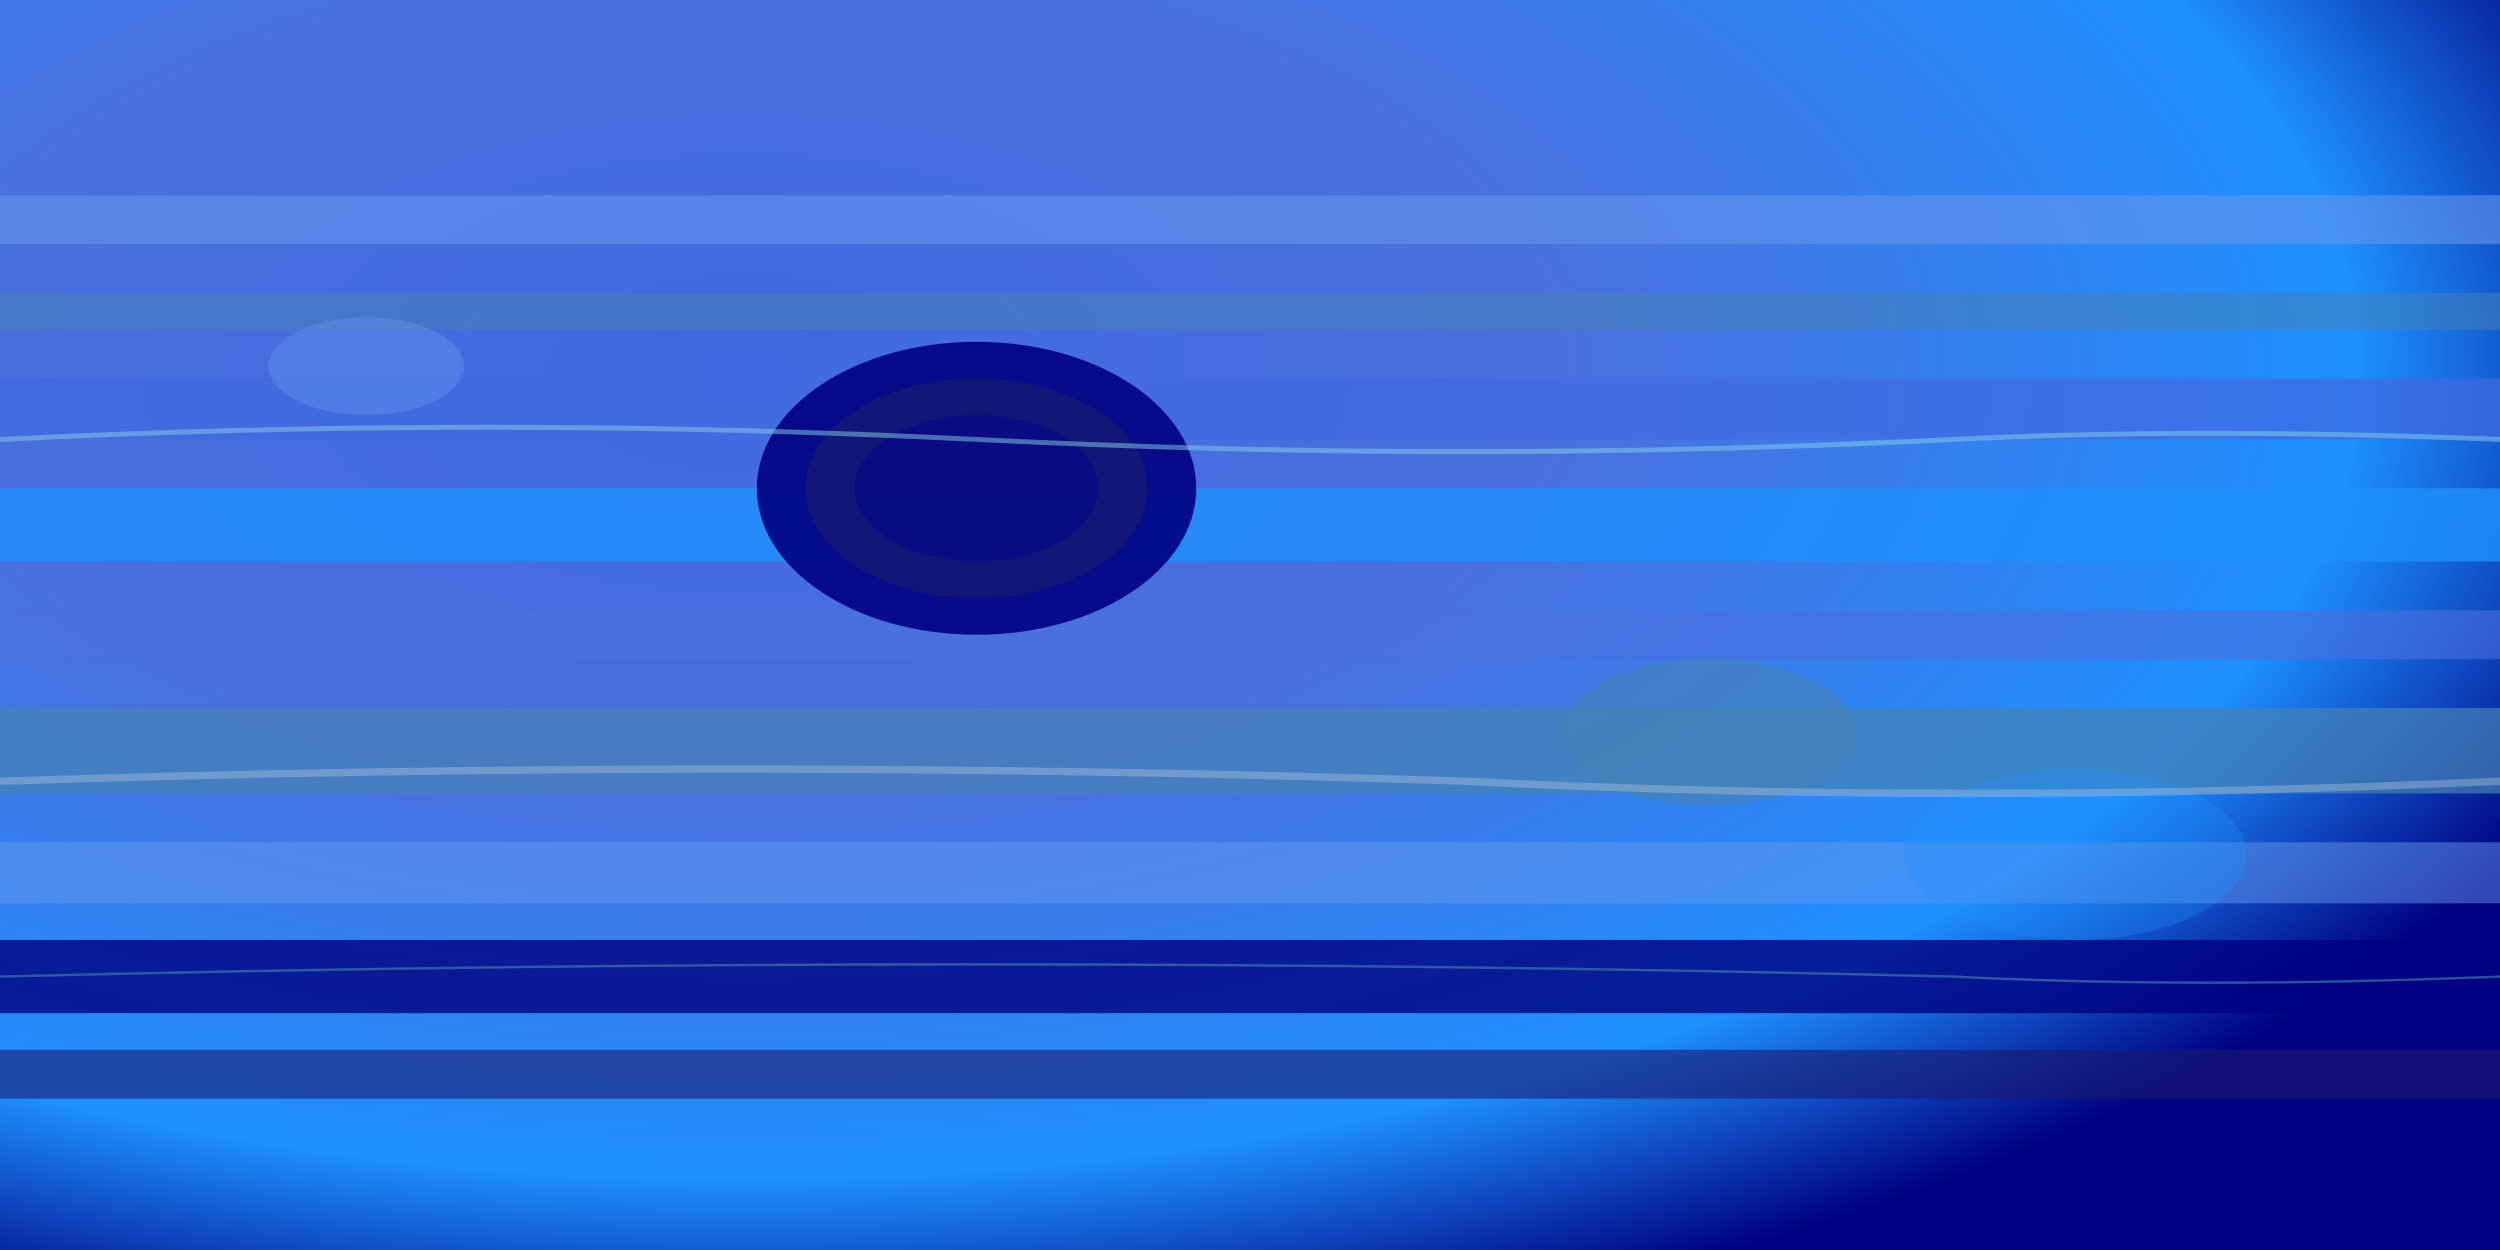
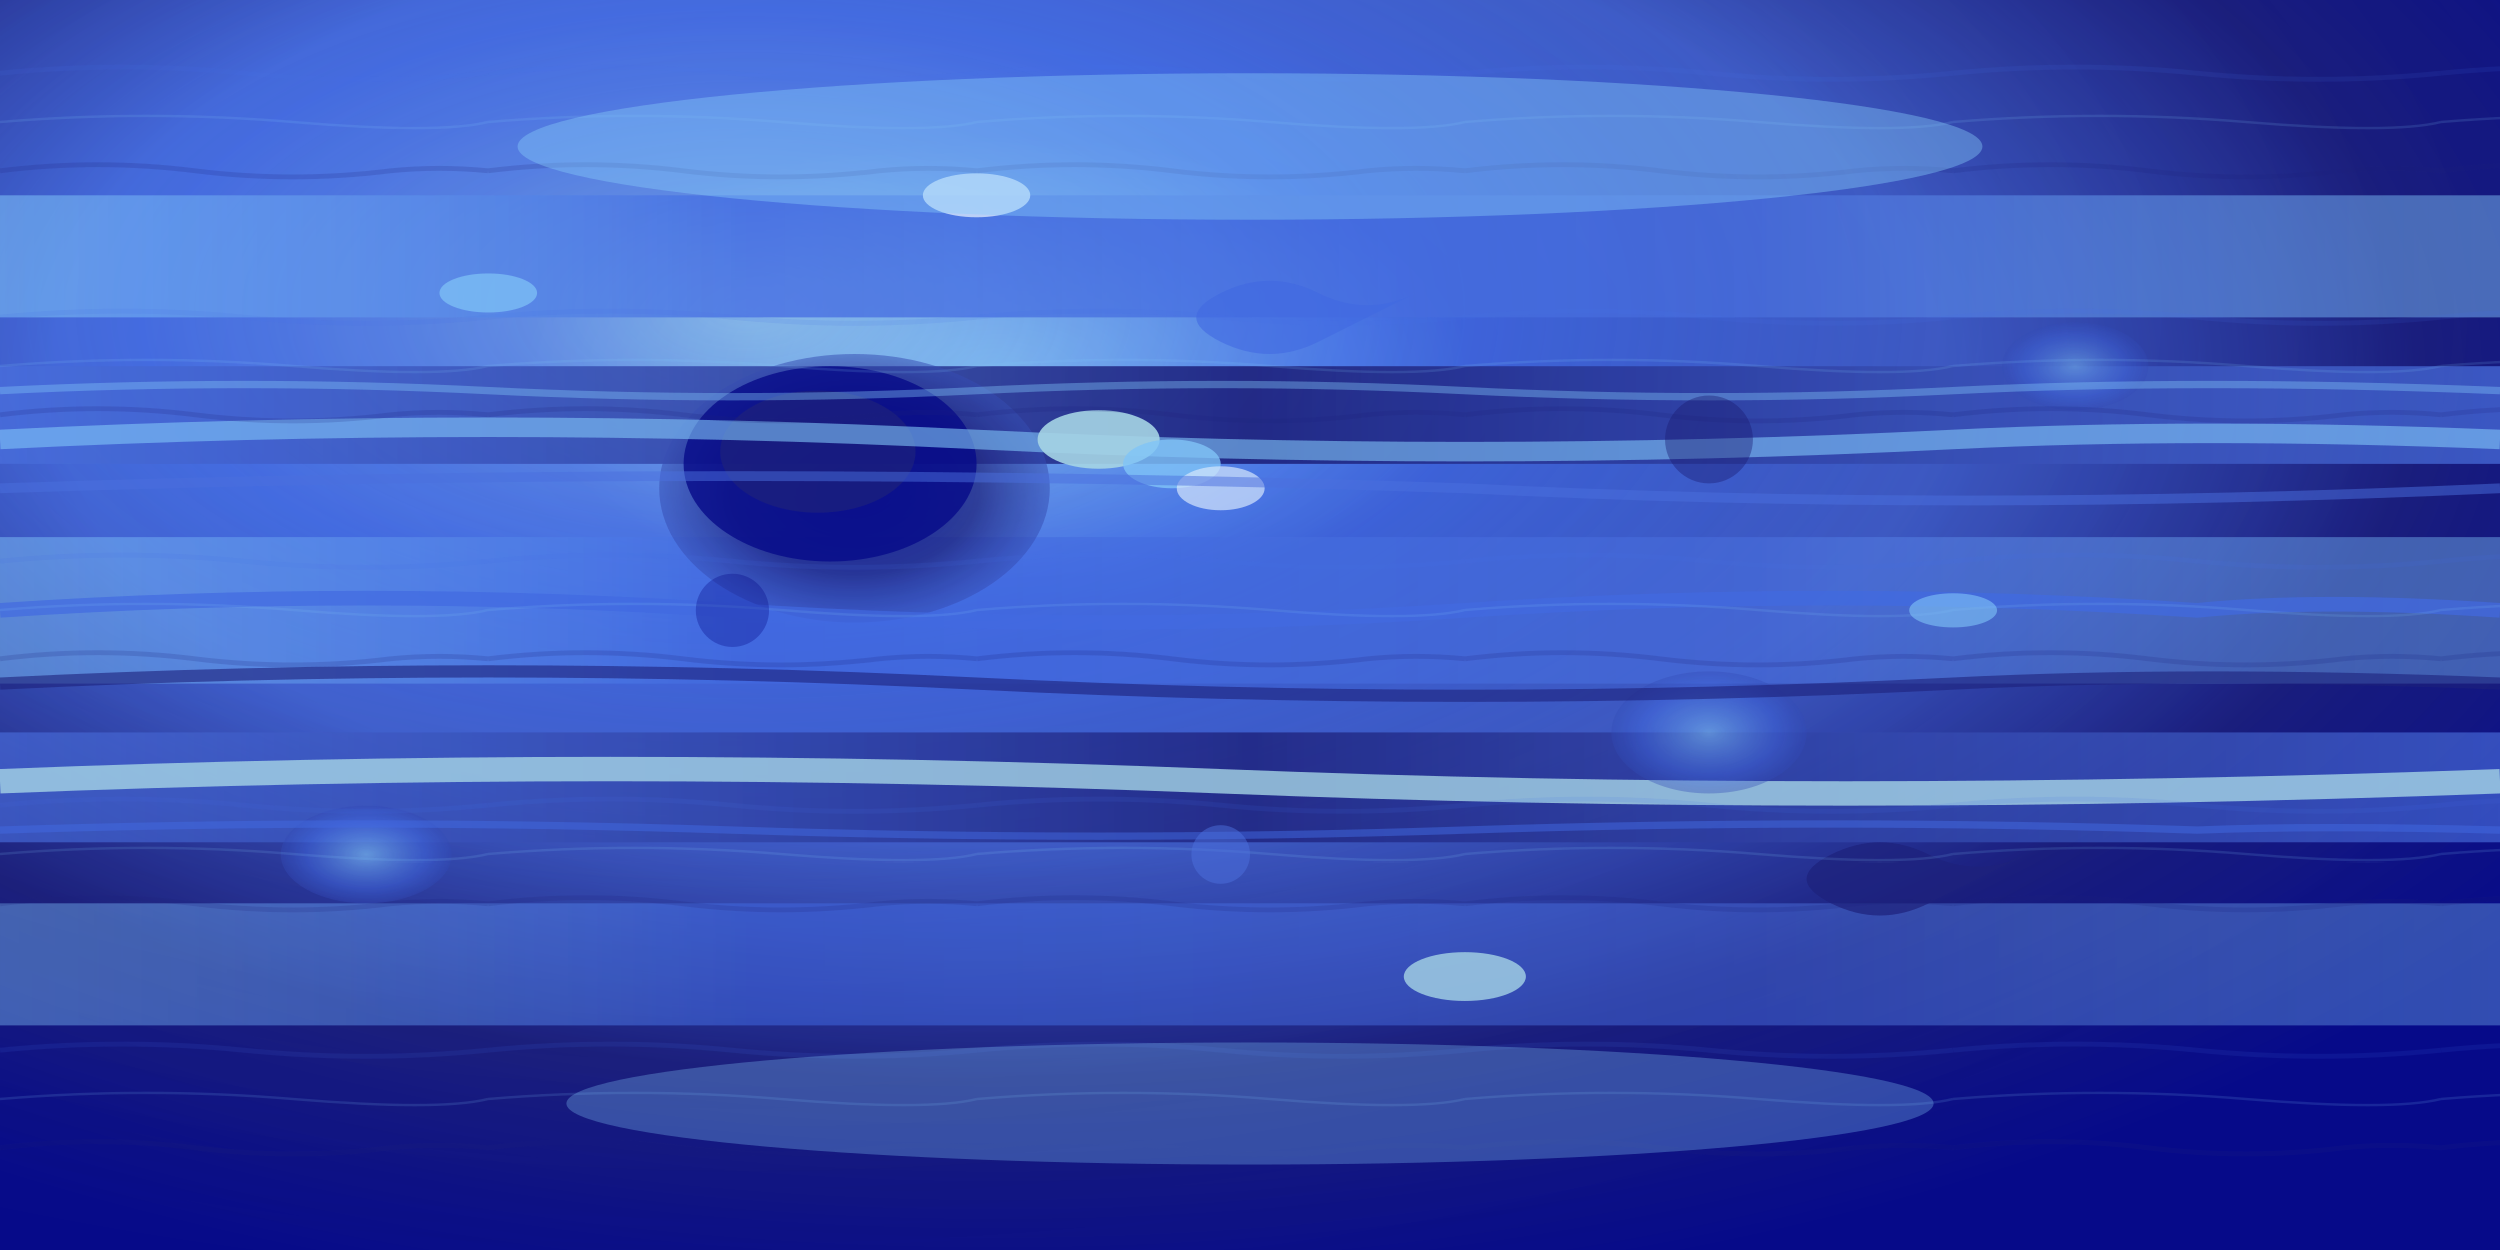
<svg xmlns="http://www.w3.org/2000/svg" width="1024" height="512">
  <defs>
-     <radialGradient id="neptuneGradient" cx="0.3" cy="0.3" r="0.8">
-       <stop offset="0%" style="stop-color:#4169E1;stop-opacity:1" />
-       <stop offset="40%" style="stop-color:#4B70DD;stop-opacity:1" />
-       <stop offset="80%" style="stop-color:#1E90FF;stop-opacity:1" />
+     <radialGradient id="neptuneBase" cx="40%" cy="30%" r="75%">
+       <stop offset="0%" style="stop-color:#87CEFA;stop-opacity:1" />
+       <stop offset="25%" style="stop-color:#4169E1;stop-opacity:1" />
+       <stop offset="50%" style="stop-color:#4B70DD;stop-opacity:1" />
+       <stop offset="75%" style="stop-color:#191970;stop-opacity:1" />
      <stop offset="100%" style="stop-color:#000080;stop-opacity:1" />
    </radialGradient>
+     <radialGradient id="deepAtmosphere" cx="30%" cy="25%" r="80%">
+       <stop offset="0%" style="stop-color:#B0E0E6;stop-opacity:0.8" />
+       <stop offset="30%" style="stop-color:#4169E1;stop-opacity:0.6" />
+       <stop offset="60%" style="stop-color:#191970;stop-opacity:0.4" />
+       <stop offset="100%" style="stop-color:#000080;stop-opacity:0.2" />
+     </radialGradient>
+     <linearGradient id="windBand1" x1="0%" y1="0%" x2="100%" y2="0%">
+       <stop offset="0%" style="stop-color:#87CEFA;stop-opacity:0.7" />
+       <stop offset="30%" style="stop-color:#4169E1;stop-opacity:0.9" />
+       <stop offset="70%" style="stop-color:#4B70DD;stop-opacity:0.8" />
+       <stop offset="100%" style="stop-color:#87CEFA;stop-opacity:0.6" />
+     </linearGradient>
+     <linearGradient id="windBand2" x1="0%" y1="0%" x2="100%" y2="0%">
+       <stop offset="0%" style="stop-color:#4B70DD;stop-opacity:0.8" />
+       <stop offset="50%" style="stop-color:#191970;stop-opacity:1.0" />
+       <stop offset="100%" style="stop-color:#4B70DD;stop-opacity:0.8" />
+     </linearGradient>
+     <radialGradient id="darkSpot" cx="50%" cy="50%" r="80%">
+       <stop offset="0%" style="stop-color:#000080;stop-opacity:0.9" />
+       <stop offset="40%" style="stop-color:#191970;stop-opacity:0.8" />
+       <stop offset="80%" style="stop-color:#4B70DD;stop-opacity:0.4" />
+       <stop offset="100%" style="stop-color:#4169E1;stop-opacity:0.2" />
+     </radialGradient>
+     <radialGradient id="neptuneStorm" cx="50%" cy="50%" r="70%">
+       <stop offset="0%" style="stop-color:#87CEFA;stop-opacity:0.8" />
+       <stop offset="50%" style="stop-color:#4169E1;stop-opacity:0.6" />
+       <stop offset="100%" style="stop-color:#191970;stop-opacity:0.4" />
+     </radialGradient>
+     <pattern id="neptuneTexture" x="0" y="0" width="200" height="100" patternUnits="userSpaceOnUse">
+       <rect width="200" height="100" fill="none" />
+       <path d="M0,30 Q50,25 100,30 Q150,35 200,30" stroke="#4169E1" stroke-width="2" fill="none" opacity="0.4" />
+       <path d="M0,50 Q60,45 120,50 Q180,55 200,50" stroke="#87CEFA" stroke-width="1" fill="none" opacity="0.5" />
+       <path d="M0,70 Q40,65 80,70 Q120,75 160,70 Q180,68 200,70" stroke="#191970" stroke-width="2" fill="none" opacity="0.6" />
+     </pattern>
  </defs>
-   <rect width="100%" height="100%" fill="url(#neptuneGradient)" />
-   <rect x="0" y="80" width="1024" height="20" fill="#6495ED" opacity="0.6" />
-   <rect x="0" y="120" width="1024" height="15" fill="#4682B4" opacity="0.5" />
-   <rect x="0" y="155" width="1024" height="25" fill="#4169E1" opacity="0.7" />
-   <rect x="0" y="200" width="1024" height="30" fill="#1E90FF" opacity="0.8" />
-   <rect x="0" y="250" width="1024" height="20" fill="#4B70DD" opacity="0.6" />
-   <rect x="0" y="290" width="1024" height="35" fill="#4682B4" opacity="0.7" />
-   <rect x="0" y="345" width="1024" height="25" fill="#6495ED" opacity="0.5" />
-   <rect x="0" y="385" width="1024" height="30" fill="#000080" opacity="0.8" />
-   <rect x="0" y="430" width="1024" height="20" fill="#191970" opacity="0.6" />
-   <ellipse cx="400" cy="200" rx="90" ry="60" fill="#000080" opacity="0.9" />
-   <ellipse cx="400" cy="200" rx="70" ry="45" fill="#191970" opacity="0.7" />
-   <ellipse cx="400" cy="200" rx="50" ry="30" fill="#00008B" opacity="0.5" />
-   <ellipse cx="700" cy="300" rx="60" ry="30" fill="#4682B4" opacity="0.6" />
-   <ellipse cx="150" cy="150" rx="40" ry="20" fill="#6495ED" opacity="0.4" />
-   <ellipse cx="850" cy="350" rx="70" ry="35" fill="#1E90FF" opacity="0.3" />
-   <path d="M0,180 Q200,170 400,180 Q600,190 800,180 Q900,175 1024,180" stroke="#87CEEB" stroke-width="2" fill="none" opacity="0.5" />
-   <path d="M0,320 Q300,310 600,320 Q800,330 1024,320" stroke="#B0C4DE" stroke-width="3" fill="none" opacity="0.4" />
-   <path d="M0,400 Q400,390 800,400 Q900,405 1024,400" stroke="#4682B4" stroke-width="1" fill="none" opacity="0.6" />
+   <rect width="100%" height="100%" fill="url(#neptuneBase)" />
+   <rect width="100%" height="100%" fill="url(#deepAtmosphere)" opacity="0.7" />
+   <rect x="0" y="80" width="1024" height="50" fill="url(#windBand1)" opacity="0.8" />
+   <rect x="0" y="150" width="1024" height="40" fill="url(#windBand2)" opacity="0.9" />
+   <rect x="0" y="220" width="1024" height="60" fill="url(#windBand1)" opacity="0.7" />
+   <rect x="0" y="300" width="1024" height="45" fill="url(#windBand2)" opacity="0.8" />
+   <rect x="0" y="370" width="1024" height="50" fill="url(#windBand1)" opacity="0.6" />
+   <ellipse cx="350" cy="200" rx="80" ry="55" fill="url(#darkSpot)" opacity="0.9" />
+   <ellipse cx="340" cy="190" rx="60" ry="40" fill="#000080" opacity="0.8" />
+   <ellipse cx="335" cy="185" rx="40" ry="25" fill="#191970" opacity="0.7" />
+   <path d="M0,180 Q200,170 400,180 Q600,190 800,180 Q900,175 1024,180" stroke="#87CEFA" stroke-width="8" fill="none" opacity="0.6" />
+   <path d="M0,250 Q150,240 300,250 Q450,260 600,250 Q750,240 900,250 Q950,245 1024,250" stroke="#4169E1" stroke-width="6" fill="none" opacity="0.7" />
+   <path d="M0,320 Q250,310 500,320 Q750,330 1024,320" stroke="#B0E0E6" stroke-width="10" fill="none" opacity="0.8" />
+   <ellipse cx="700" cy="300" rx="40" ry="25" fill="url(#neptuneStorm)" opacity="0.7" />
+   <ellipse cx="150" cy="350" rx="35" ry="20" fill="url(#neptuneStorm)" opacity="0.8" />
+   <ellipse cx="850" cy="150" rx="30" ry="18" fill="url(#neptuneStorm)" opacity="0.6" />
+   <ellipse cx="450" cy="180" rx="25" ry="12" fill="#B0E0E6" opacity="0.9" />
+   <ellipse cx="480" cy="190" rx="20" ry="10" fill="#87CEFA" opacity="0.8" />
+   <ellipse cx="500" cy="200" rx="18" ry="9" fill="#E6F3FF" opacity="0.7" />
+   <ellipse cx="200" cy="120" rx="20" ry="8" fill="#87CEFA" opacity="0.7" />
+   <ellipse cx="600" cy="400" rx="25" ry="10" fill="#B0E0E6" opacity="0.8" />
+   <ellipse cx="800" cy="250" rx="18" ry="7" fill="#87CEFA" opacity="0.6" />
+   <ellipse cx="400" cy="80" rx="22" ry="9" fill="#E6F3FF" opacity="0.8" />
+   <path d="M0,200 Q300,190 600,200 Q800,210 1024,200" stroke="#4B70DD" stroke-width="4" fill="none" opacity="0.5" />
+   <path d="M0,280 Q200,270 400,280 Q600,290 800,280 Q900,275 1024,280" stroke="#191970" stroke-width="5" fill="none" opacity="0.6" />
+   <path d="M500,120 Q520,110 540,120 Q560,130 580,120 Q560,130 540,140 Q520,150 500,140 Q480,130 500,120" fill="#4169E1" opacity="0.6" />
+   <path d="M750,350 Q770,340 790,350 Q810,360 830,350 Q810,360 790,370 Q770,380 750,370 Q730,360 750,350" fill="#191970" opacity="0.7" />
+   <path d="M0,160 Q100,155 200,160 Q300,165 400,160 Q500,155 600,160 Q700,165 800,160 Q900,155 1024,160" stroke="#87CEFA" stroke-width="3" fill="none" opacity="0.4" />
+   <path d="M0,340 Q150,335 300,340 Q450,345 600,340 Q750,335 900,340 Q950,338 1024,340" stroke="#4169E1" stroke-width="3" fill="none" opacity="0.5" />
+   <rect width="100%" height="100%" fill="url(#neptuneTexture)" opacity="0.3" />
+   <rect width="100%" height="100%" fill="#4169E1" opacity="0.1" />
+   <ellipse cx="512" cy="60" rx="300" ry="30" fill="#87CEFA" opacity="0.4" />
+   <ellipse cx="512" cy="452" rx="280" ry="25" fill="#87CEFA" opacity="0.3" />
+   <circle cx="300" cy="250" r="15" fill="#000080" opacity="0.3" />
+   <circle cx="700" cy="180" r="18" fill="#191970" opacity="0.4" />
+   <circle cx="500" cy="350" r="12" fill="#4B70DD" opacity="0.5" />
</svg>
